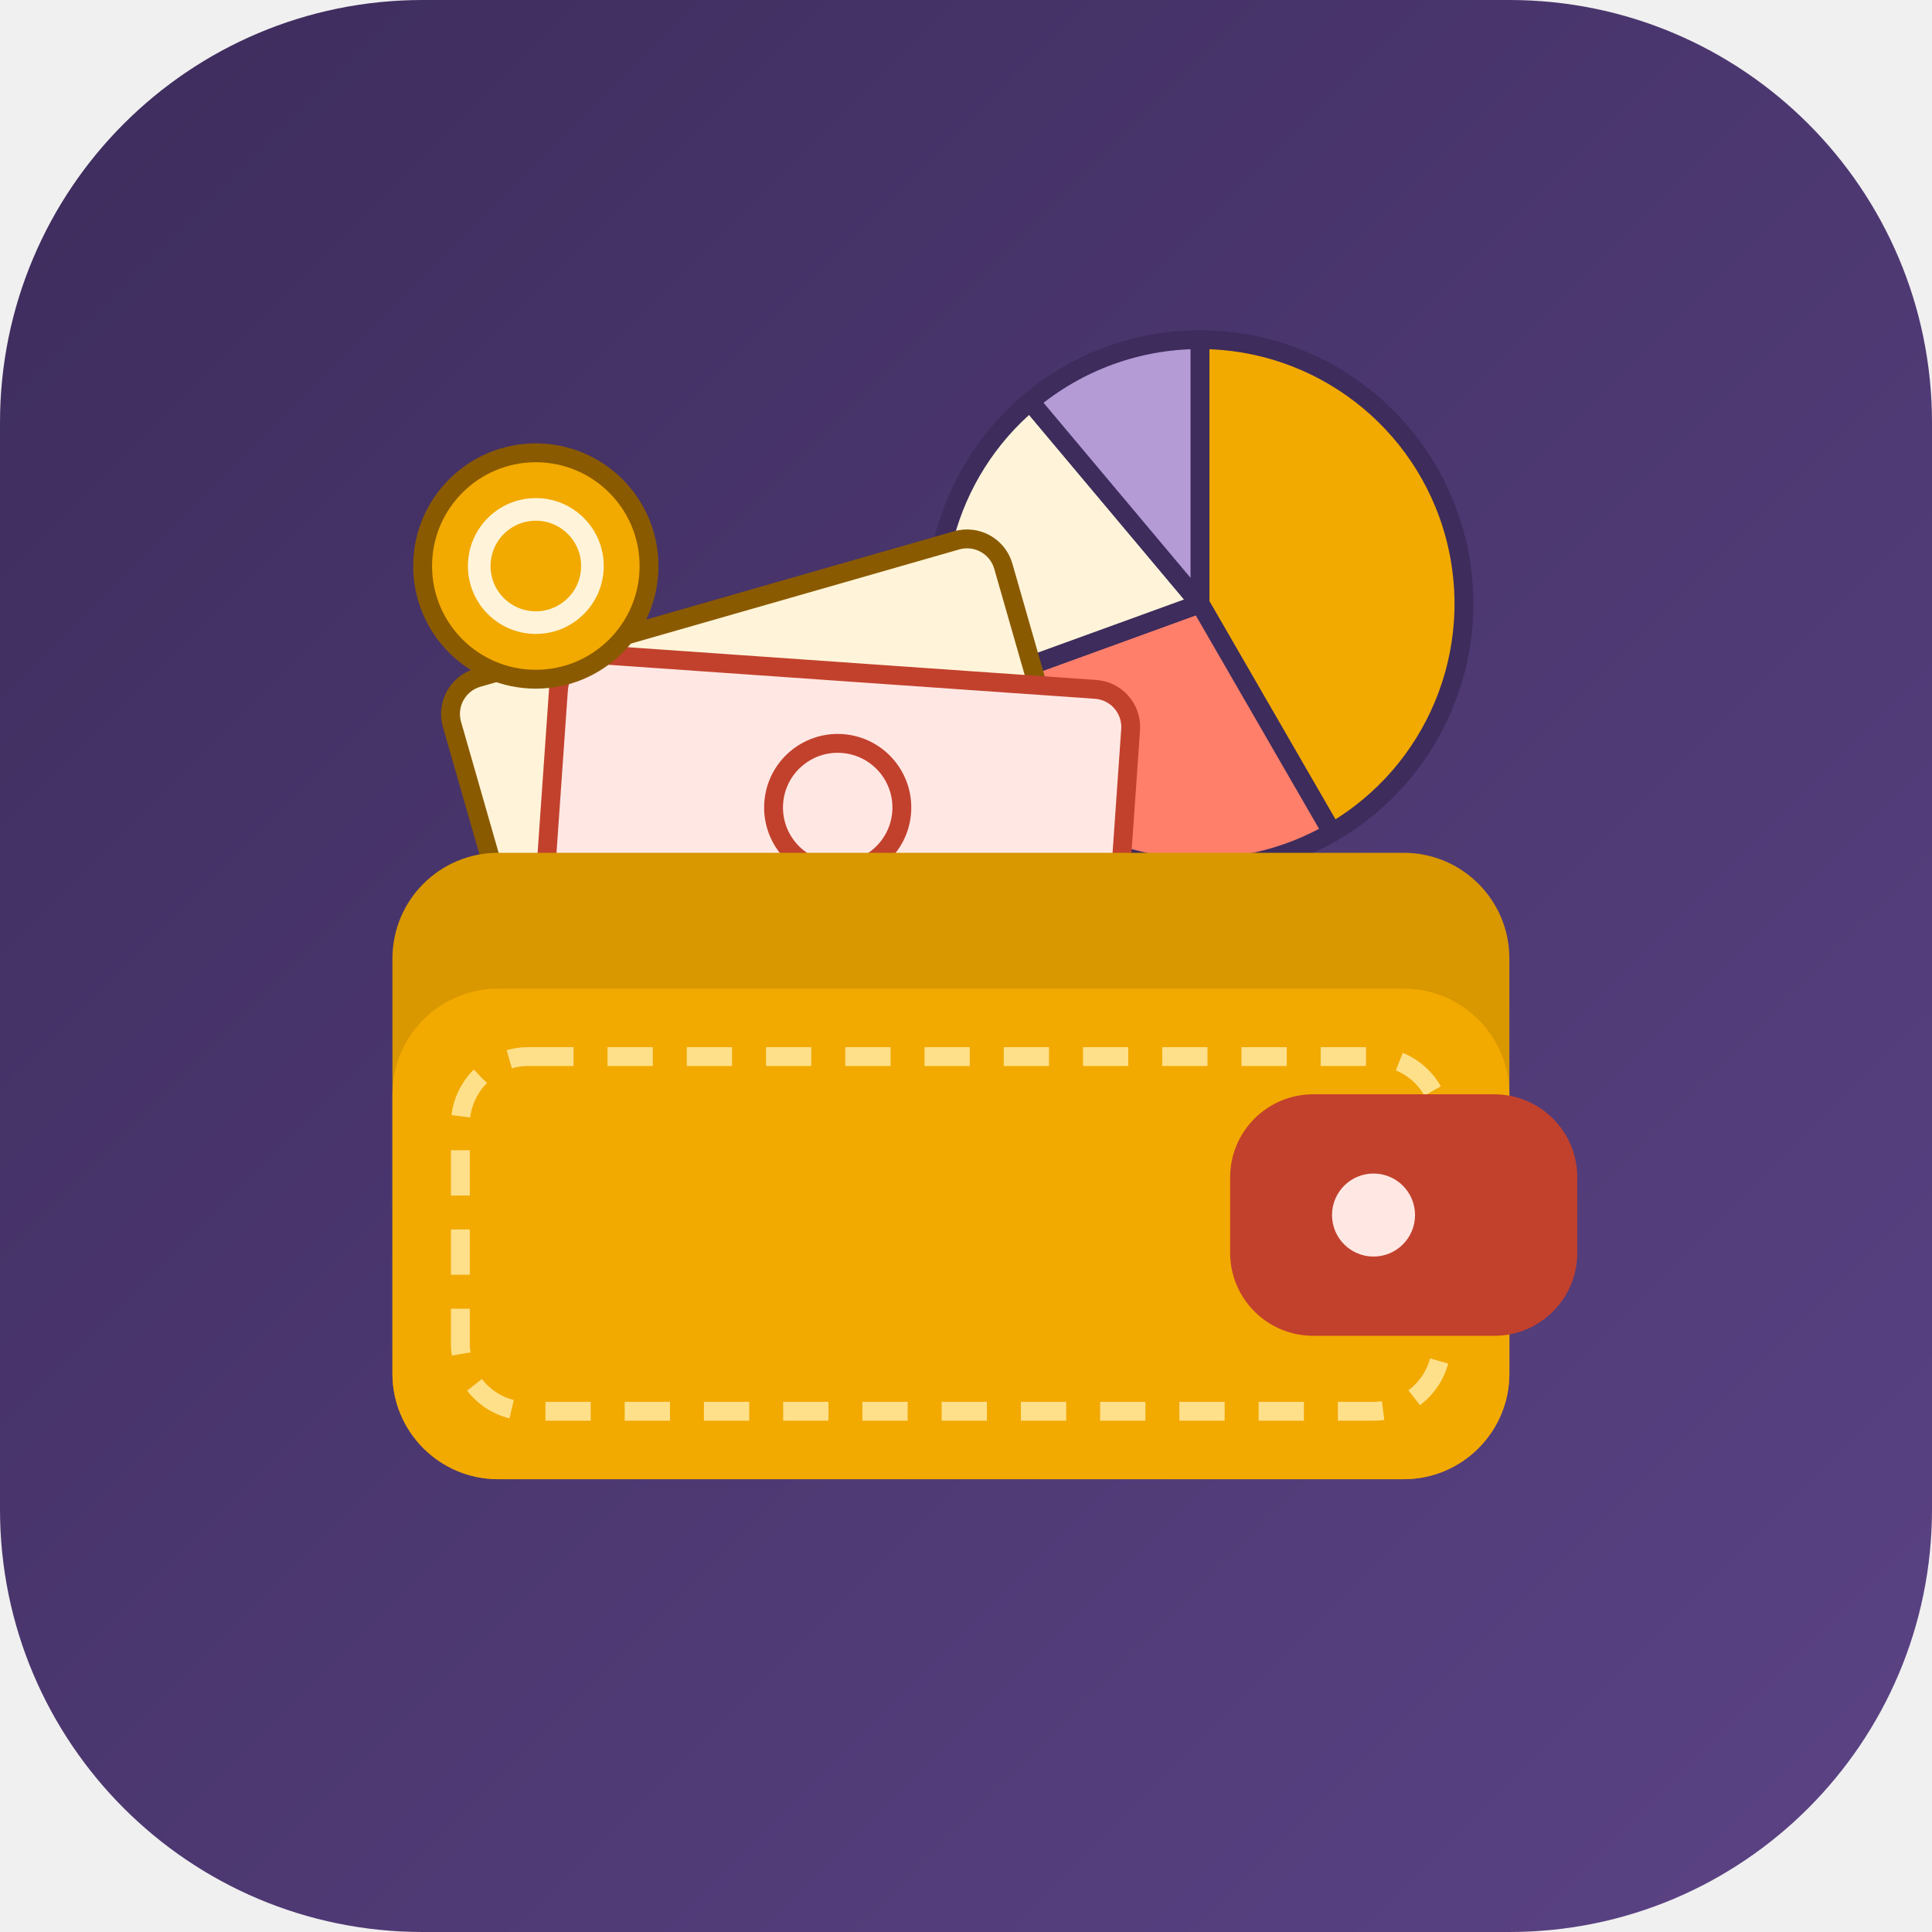
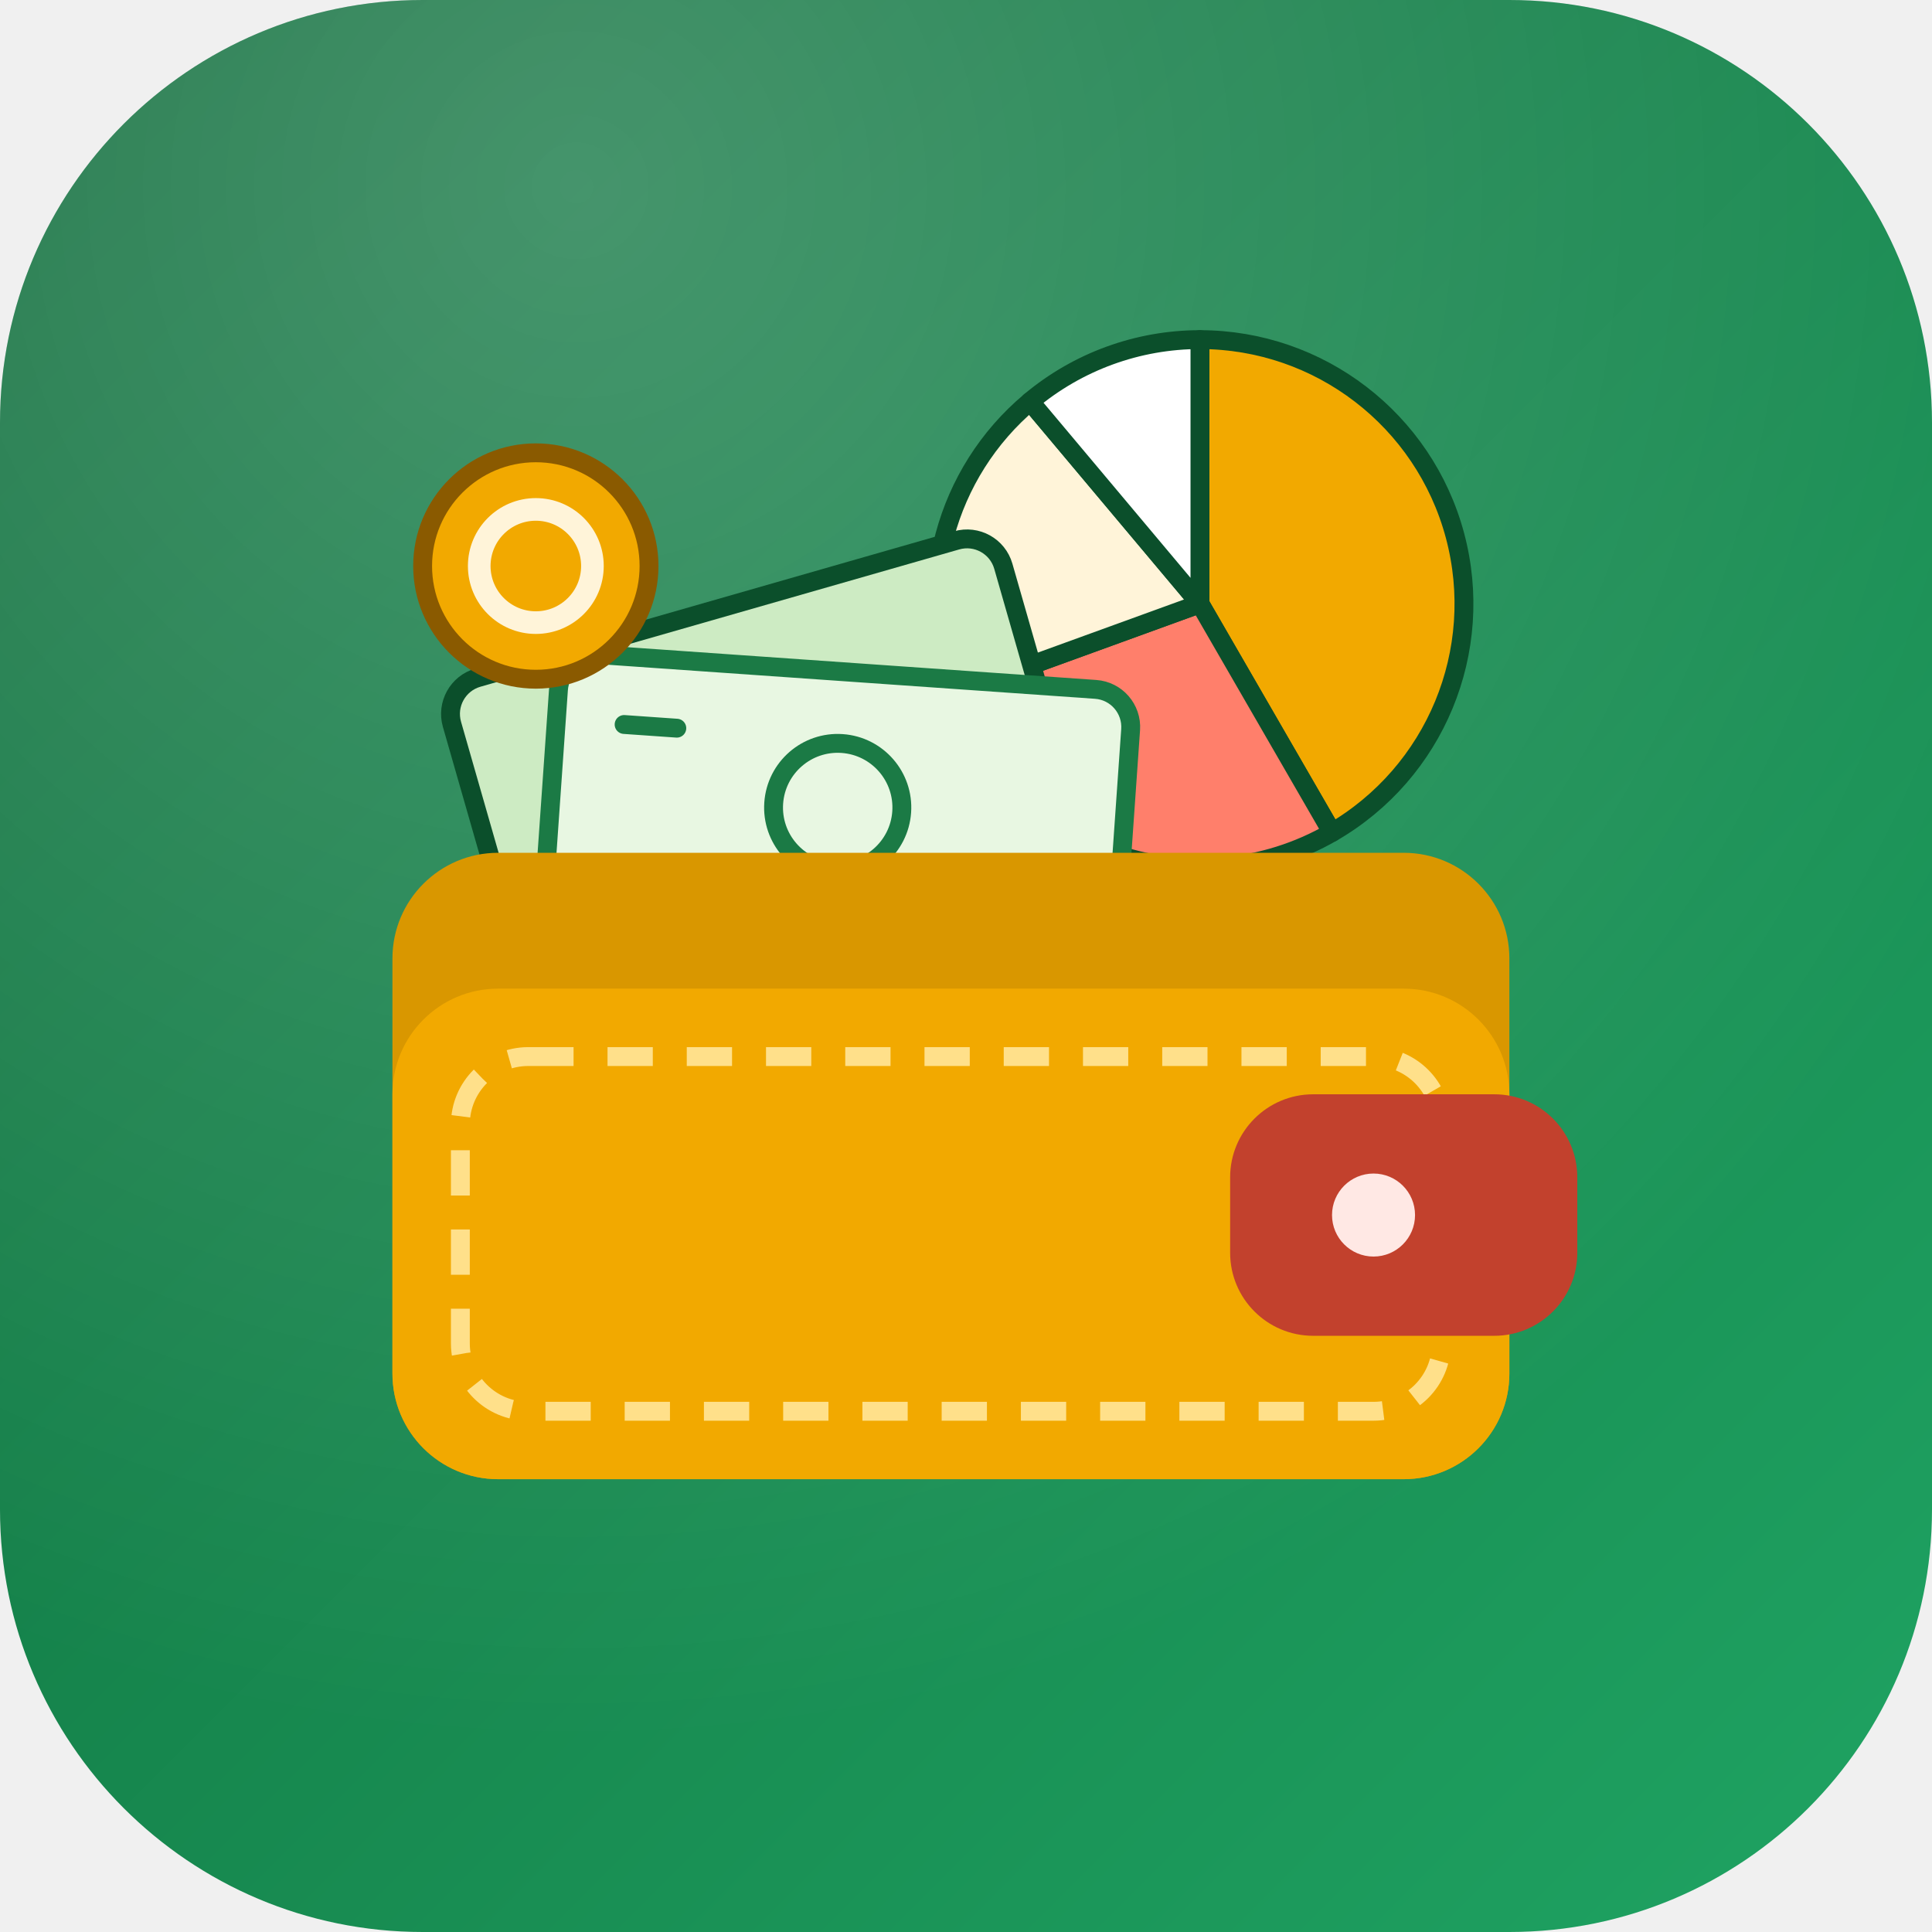
<svg xmlns="http://www.w3.org/2000/svg" viewBox="0 0 512 512">
  <defs>
    <linearGradient id="fundo" x1="0" y1="0" x2="1" y2="1">
-       <stop offset="0" stop-color="#3D2C5C" />
-       <stop offset="1" stop-color="#5B4385" />
+       <stop offset="0" stop-color="#0E6B3A" />
+       <stop offset="1" stop-color="#1FA463" />
    </linearGradient>
+     <radialGradient id="brilho" cx="0.3" cy="0.1" r="0.8">
+       <stop offset="0" stop-color="#FFFFFF" stop-opacity="0.22" />
+       <stop offset="1" stop-color="#FFFFFF" stop-opacity="0" />
+     </radialGradient>
  </defs>
  <rect id="base" width="512" height="512" rx="112" fill="url(#fundo)" />
-   <g stroke="#3D2C5C" stroke-width="5" stroke-linejoin="round">
+   <rect width="512" height="512" rx="112" fill="url(#brilho)" />
+   <g stroke="#0B4F2B" stroke-width="5" stroke-linejoin="round">
    <path d="M318 160L318 90A70 70 0 0 1 353.0 220.6Z" fill="#F2A900" />
    <path d="M318 160L353.0 220.6A70 70 0 0 1 252.2 183.9Z" fill="#FF7F6B" />
    <path d="M318 160L252.2 183.9A70 70 0 0 1 273.0 106.4Z" fill="#FFF4D9" />
-     <path d="M318 160L273.0 106.4A70 70 0 0 1 318 90Z" fill="#B49BD6" />
+     <path d="M318 160L273.0 106.4A70 70 0 0 1 318 90Z" fill="#FFFFFF" />
  </g>
  <g transform="rotate(-16 200 196)">
-     <rect x="124" y="160" width="152" height="72" rx="10" fill="#FFF4D9" stroke="#8A5A00" stroke-width="5" />
-     <circle cx="200" cy="196" r="17" fill="none" stroke="#8A5A00" stroke-width="5" />
+     <rect x="124" y="160" width="152" height="72" rx="10" fill="#CDEBC3" stroke="#0B4F2B" stroke-width="5" />
+     <circle cx="200" cy="196" r="17" fill="none" stroke="#0B4F2B" stroke-width="5" />
  </g>
  <g transform="rotate(4 222 214)">
-     <rect x="146" y="178" width="152" height="72" rx="10" fill="#FFE8E4" stroke="#C2412D" stroke-width="5" />
-     <circle cx="222" cy="214" r="17" fill="none" stroke="#C2412D" stroke-width="5" />
+     <rect x="146" y="178" width="152" height="72" rx="10" fill="#E8F7E2" stroke="#1B7A45" stroke-width="5" />
+     <circle cx="222" cy="214" r="17" fill="none" stroke="#1B7A45" stroke-width="5" />
+     <path d="M164 196h14M266 232h14" stroke="#1B7A45" stroke-width="5" stroke-linecap="round" />
  </g>
  <circle cx="142" cy="150" r="30" fill="#F2A900" stroke="#8A5A00" stroke-width="5" />
  <circle cx="142" cy="150" r="15" fill="none" stroke="#FFF4D9" stroke-width="6" />
  <rect x="104" y="226" width="296" height="166" rx="28" fill="#D99700" />
  <rect x="104" y="262" width="296" height="130" rx="28" fill="#F2A900" />
  <rect x="122" y="280" width="260" height="94" rx="18" fill="none" stroke="#FFE08A" stroke-width="5" stroke-dasharray="12 9" />
  <rect x="326" y="290" width="92" height="64" rx="22" fill="#C2412D" />
  <circle cx="364" cy="322" r="11" fill="#FFE8E4" />
</svg>
